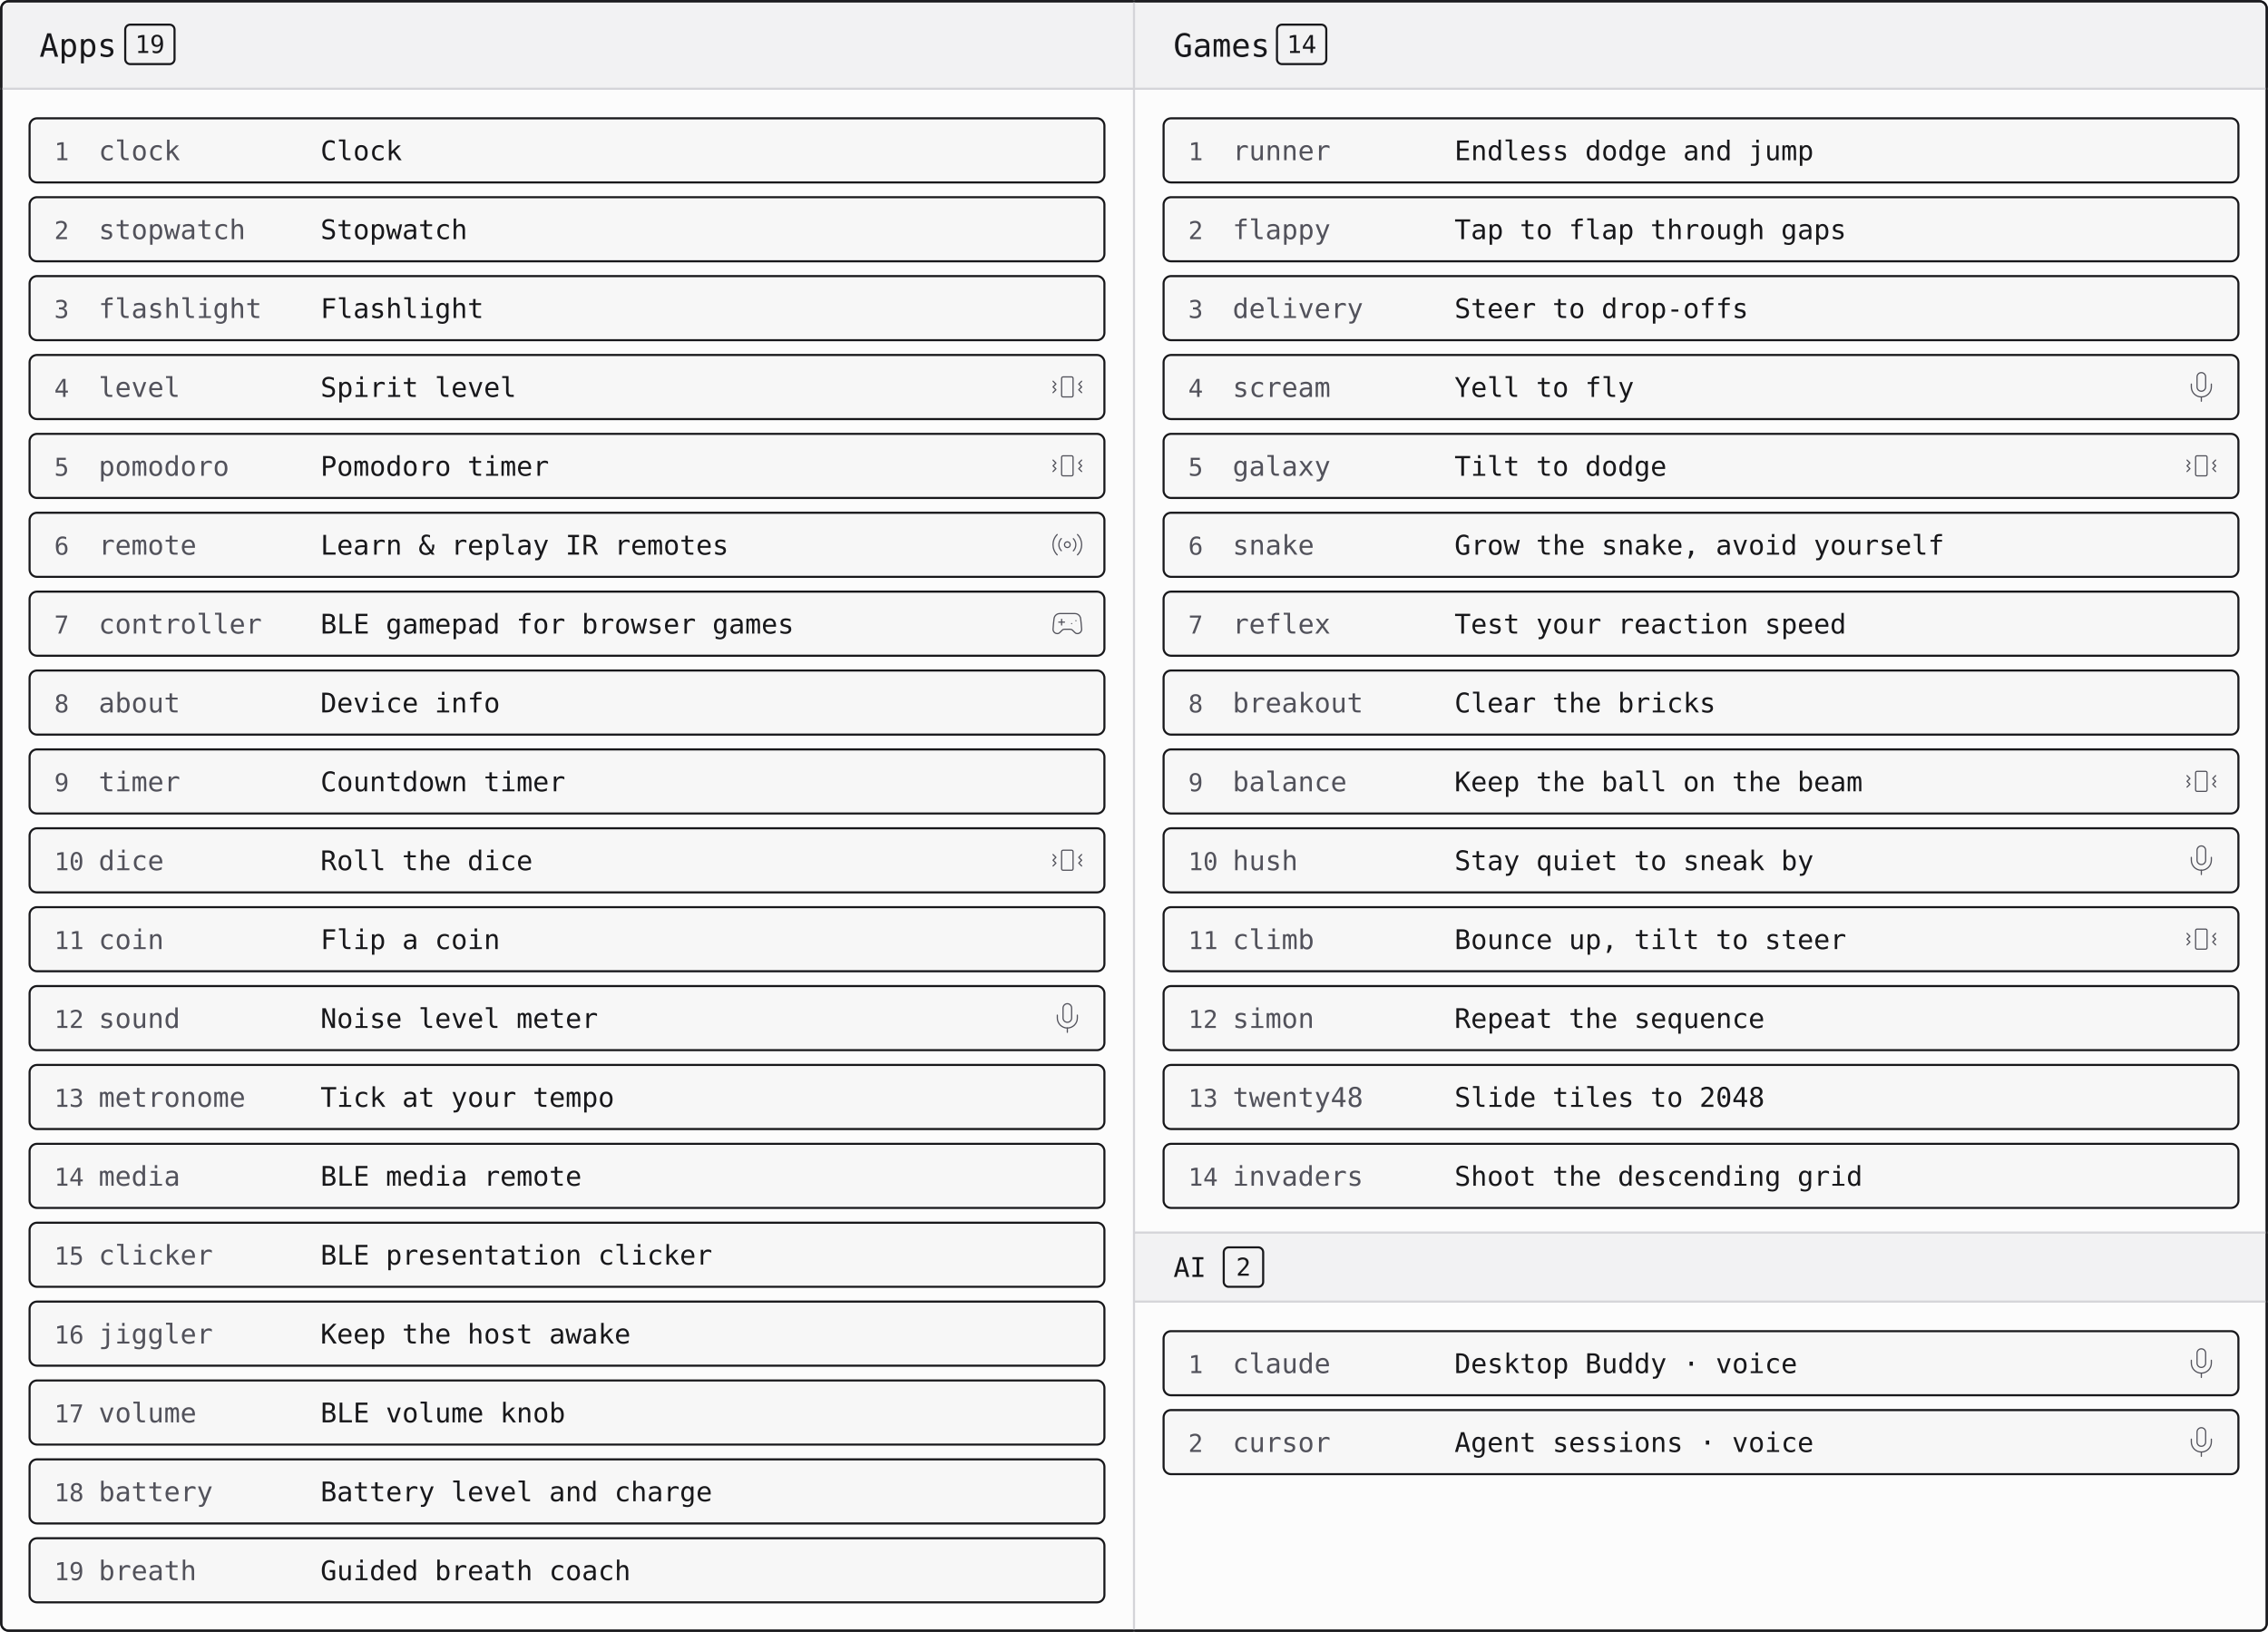
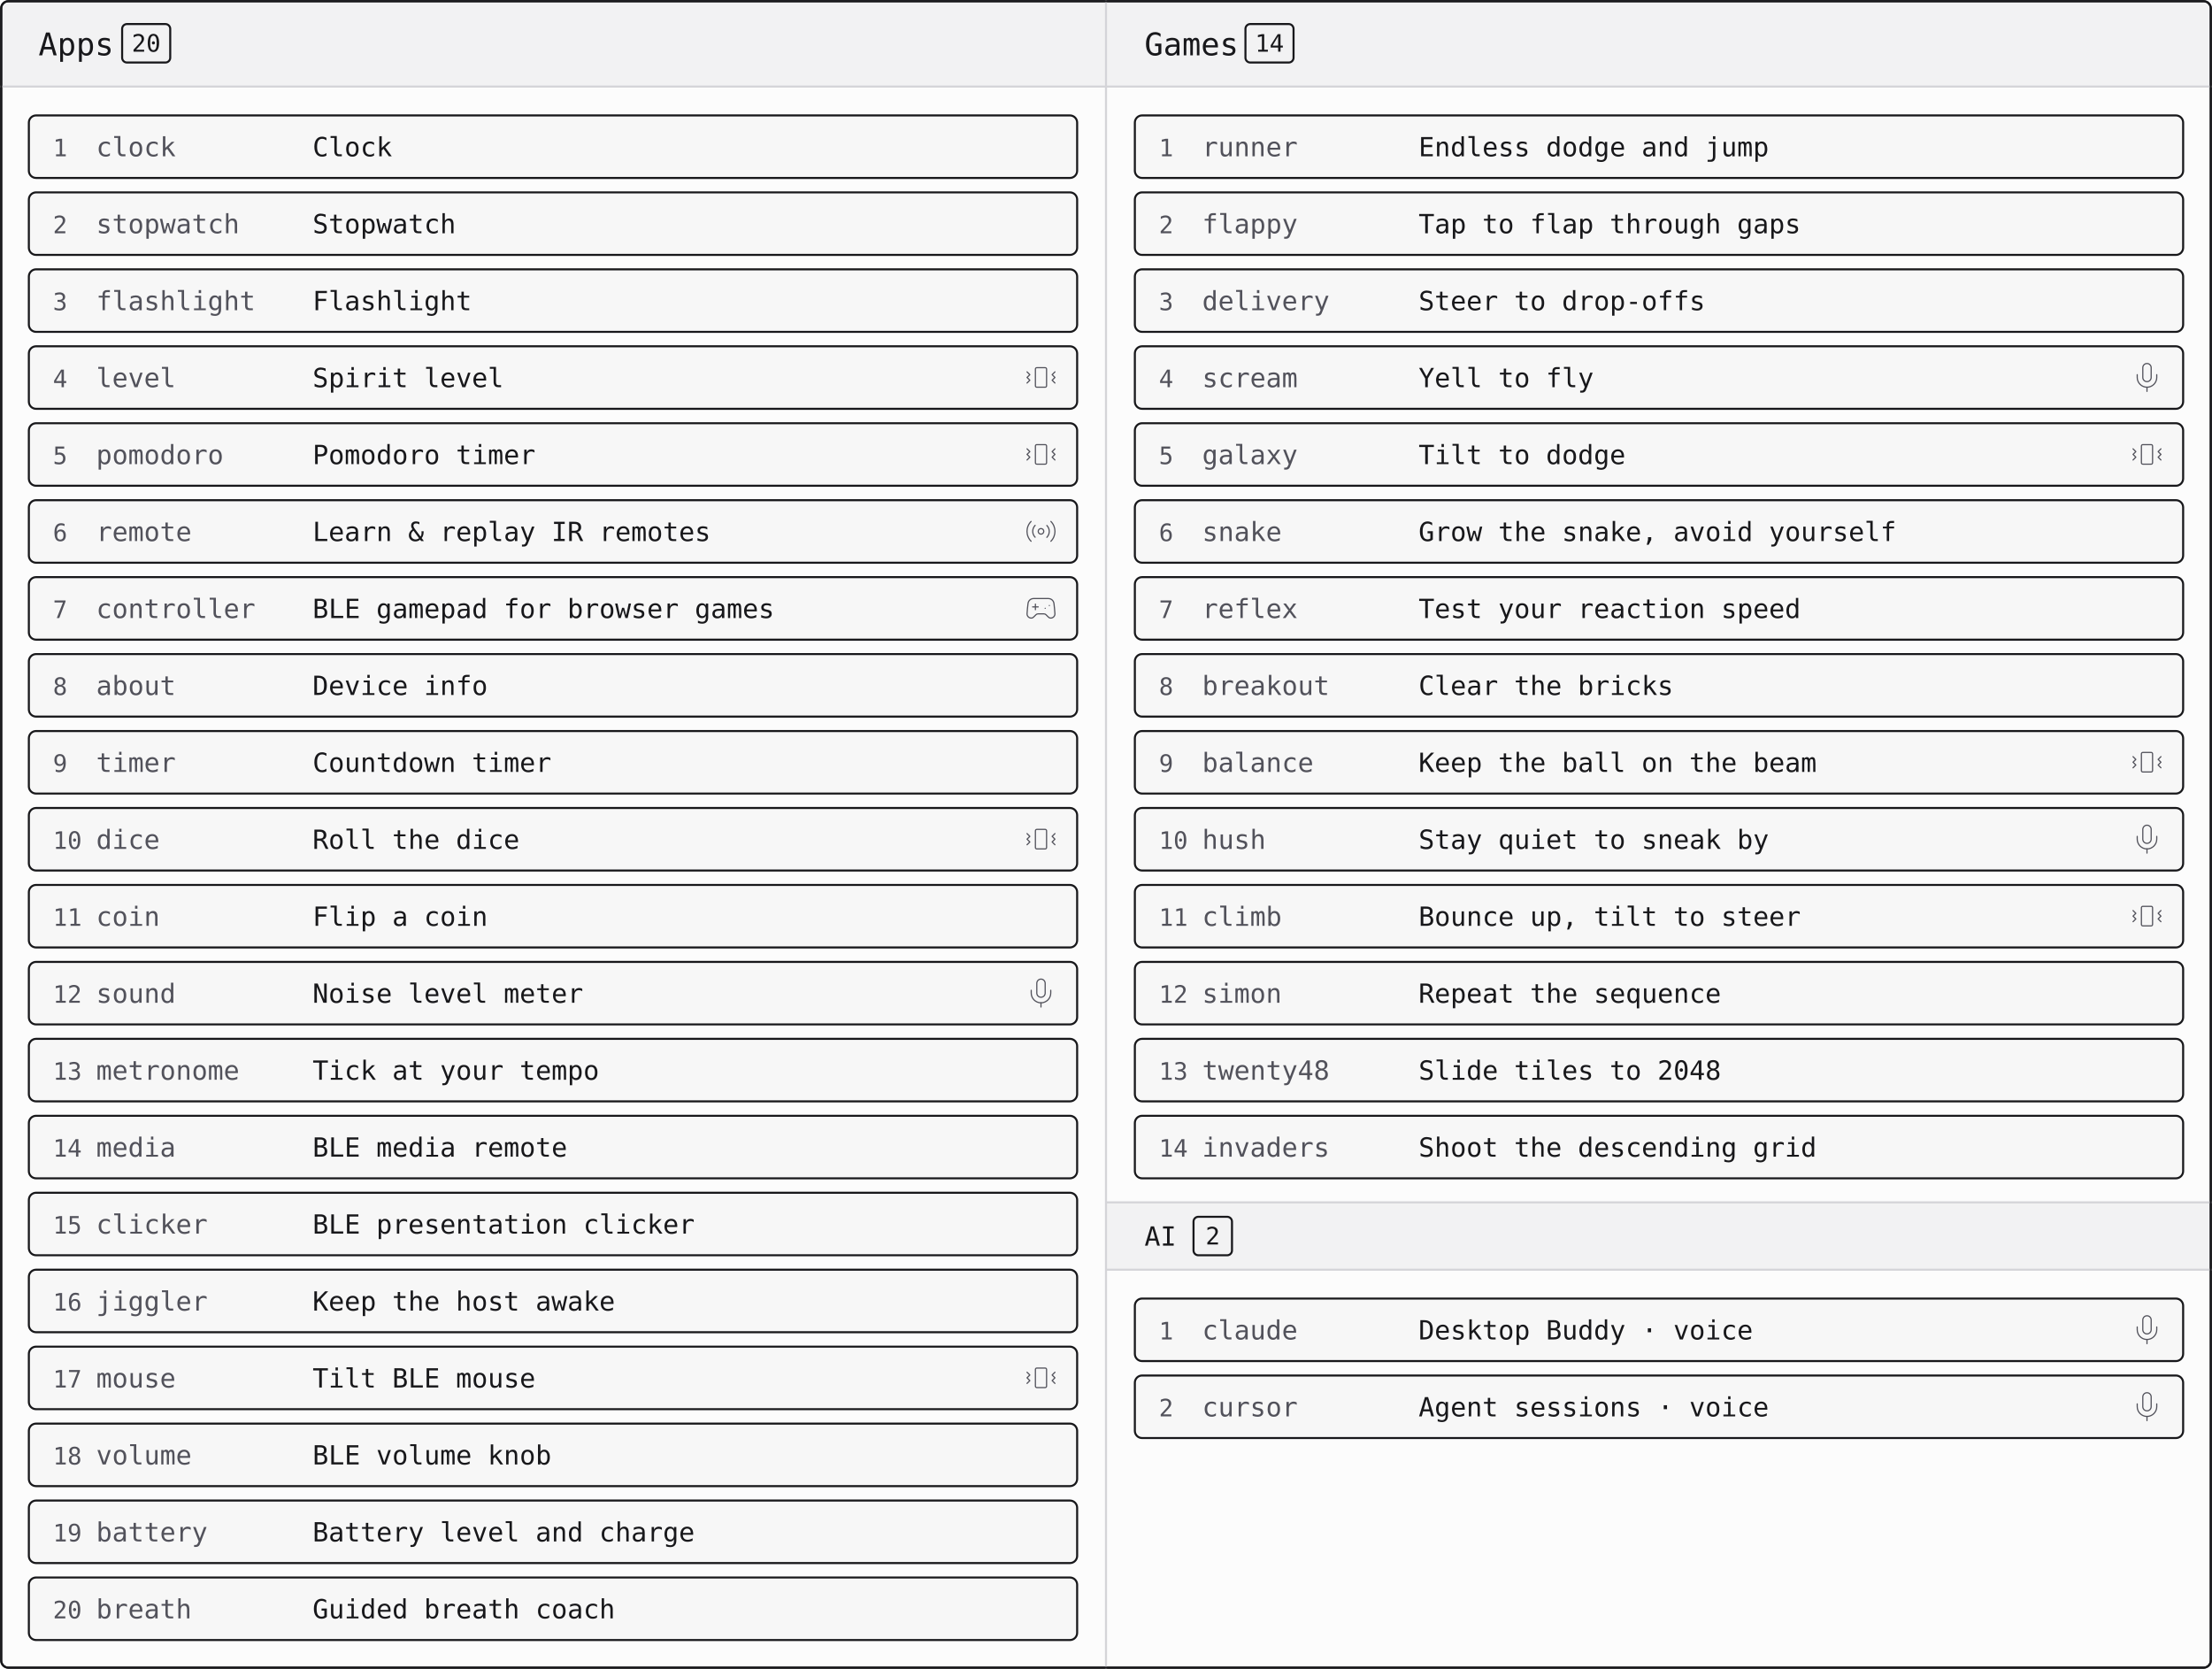
- <svg xmlns="http://www.w3.org/2000/svg" width="920" height="662" viewBox="0 0 920 662" role="img" aria-label="Apps, games, and AI catalog">
+ <svg xmlns="http://www.w3.org/2000/svg" width="920" height="694" viewBox="0 0 920 694" role="img" aria-label="Apps, games, and AI catalog">
  <style>
    text { font-family: ui-monospace, "SF Mono", Menlo, Consolas, monospace; }
    rect, path, line, circle { stroke-width: 0.85; }
    .panel { fill: rgba(24, 24, 27, 0.015); stroke: #18181b; }
    .bar-t { fill: rgba(24, 24, 27, 0.04); stroke: none; }
    .grid { stroke: #d4d4d8; }
    .head { font-size: 13px; font-weight: 500; fill: #18181b; }
    .sub { font-size: 11px; font-weight: 500; fill: #18181b; }
    .badge { fill: none; stroke: #18181b; }
    .badge-t { font-size: 10px; fill: #18181b; }
    .row { fill: rgba(24, 24, 27, 0.02); stroke: #18181b; }
    .idx { font-size: 10px; fill: #52525b; }
    .id { font-size: 11px; fill: #52525b; }
    .lbl { font-size: 11px; fill: #18181b; }
    .ico { fill: none; stroke: #52525b; stroke-width: 1.5; stroke-linecap: round; stroke-linejoin: round; }
  </style>
-   <rect class="panel" x="0.5" y="0.5" width="919" height="661" rx="3" />
+   <rect class="panel" x="0.5" y="0.5" width="919" height="693" rx="3" />
  <path class="bar-t" d="M0,3 A3,3 0 0 1 3,0 H460.0 A3,3 0 0 1 460.0,3 V36 H0 Z" />
  <line class="grid" x1="0" y1="36" x2="460.0" y2="36" />
  <text class="head" x="16" y="23">Apps</text>
  <rect class="badge" x="50.8" y="10.0" width="20" height="16" rx="2" />
-   <text class="badge-t" x="60.8" y="21.5" text-anchor="middle">19</text>
+   <text class="badge-t" x="60.8" y="21.5" text-anchor="middle">20</text>
  <rect class="row" x="12.0" y="48" width="436.0" height="26" rx="3" />
  <text class="idx" x="22.0" y="65">1</text>
  <text class="id" x="40.0" y="65">clock</text>
  <text class="lbl" x="130.0" y="65">Clock</text>
  <rect class="row" x="12.0" y="80" width="436.0" height="26" rx="3" />
  <text class="idx" x="22.0" y="97">2</text>
  <text class="id" x="40.0" y="97">stopwatch</text>
  <text class="lbl" x="130.0" y="97">Stopwatch</text>
  <rect class="row" x="12.0" y="112" width="436.0" height="26" rx="3" />
  <text class="idx" x="22.0" y="129">3</text>
  <text class="id" x="40.0" y="129">flashlight</text>
  <text class="lbl" x="130.0" y="129">Flashlight</text>
  <rect class="row" x="12.0" y="144" width="436.0" height="26" rx="3" />
  <text class="idx" x="22.0" y="161">4</text>
  <text class="id" x="40.0" y="161">level</text>
  <text class="lbl" x="130.0" y="161">Spirit level</text>
  <g class="ico" transform="translate(426.0,150) scale(0.58)">
    <path d="m2 8 2 2-2 2 2 2-2 2" />
    <path d="m22 8-2 2 2 2-2 2 2 2" />
    <rect width="8" height="14" x="8" y="5" rx="1" />
  </g>
  <rect class="row" x="12.0" y="176" width="436.0" height="26" rx="3" />
  <text class="idx" x="22.0" y="193">5</text>
  <text class="id" x="40.0" y="193">pomodoro</text>
  <text class="lbl" x="130.0" y="193">Pomodoro timer</text>
  <g class="ico" transform="translate(426.0,182) scale(0.58)">
    <path d="m2 8 2 2-2 2 2 2-2 2" />
    <path d="m22 8-2 2 2 2-2 2 2 2" />
    <rect width="8" height="14" x="8" y="5" rx="1" />
  </g>
  <rect class="row" x="12.0" y="208" width="436.0" height="26" rx="3" />
  <text class="idx" x="22.0" y="225">6</text>
  <text class="id" x="40.0" y="225">remote</text>
  <text class="lbl" x="130.0" y="225">Learn &amp; replay IR remotes</text>
  <g class="ico" transform="translate(426.0,214) scale(0.58)">
    <path d="M4.9 19.1C1 15.2 1 8.8 4.9 4.9" />
    <path d="M7.8 16.2c-2.3-2.3-2.3-6.1 0-8.5" />
    <circle cx="12" cy="12" r="2" />
    <path d="M16.2 7.8c2.3 2.3 2.3 6.1 0 8.5" />
    <path d="M19.1 4.9C23 8.8 23 15.2 19.1 19.1" />
  </g>
  <rect class="row" x="12.0" y="240" width="436.0" height="26" rx="3" />
  <text class="idx" x="22.0" y="257">7</text>
  <text class="id" x="40.0" y="257">controller</text>
  <text class="lbl" x="130.0" y="257">BLE gamepad for browser games</text>
  <g class="ico" transform="translate(426.0,246) scale(0.58)">
    <line x1="6" x2="10" y1="11" y2="11" />
    <line x1="8" x2="8" y1="9" y2="13" />
    <line x1="15" x2="15.01" y1="12" y2="12" />
    <line x1="18" x2="18.01" y1="10" y2="10" />
    <path d="M17.32 5H6.68a4 4 0 0 0-3.978 3.59c-.006.052-.01.101-.017.152C2.604 9.416 2 14.456 2 16a3 3 0 0 0 3 3c1 0 1.5-.5 2-1l1.414-1.414A2 2 0 0 1 9.828 16h4.344a2 2 0 0 1 1.414.586L17 18c.5.5 1 1 2 1a3 3 0 0 0 3-3c0-1.545-.604-6.584-.685-7.258-.007-.05-.011-.1-.017-.151A4 4 0 0 0 17.32 5z" />
  </g>
  <rect class="row" x="12.0" y="272" width="436.0" height="26" rx="3" />
  <text class="idx" x="22.0" y="289">8</text>
  <text class="id" x="40.0" y="289">about</text>
  <text class="lbl" x="130.0" y="289">Device info</text>
  <rect class="row" x="12.0" y="304" width="436.0" height="26" rx="3" />
  <text class="idx" x="22.0" y="321">9</text>
  <text class="id" x="40.0" y="321">timer</text>
  <text class="lbl" x="130.0" y="321">Countdown timer</text>
  <rect class="row" x="12.0" y="336" width="436.0" height="26" rx="3" />
  <text class="idx" x="22.0" y="353">10</text>
  <text class="id" x="40.0" y="353">dice</text>
  <text class="lbl" x="130.0" y="353">Roll the dice</text>
  <g class="ico" transform="translate(426.0,342) scale(0.58)">
    <path d="m2 8 2 2-2 2 2 2-2 2" />
    <path d="m22 8-2 2 2 2-2 2 2 2" />
    <rect width="8" height="14" x="8" y="5" rx="1" />
  </g>
  <rect class="row" x="12.0" y="368" width="436.0" height="26" rx="3" />
  <text class="idx" x="22.0" y="385">11</text>
  <text class="id" x="40.0" y="385">coin</text>
  <text class="lbl" x="130.0" y="385">Flip a coin</text>
  <rect class="row" x="12.0" y="400" width="436.0" height="26" rx="3" />
  <text class="idx" x="22.0" y="417">12</text>
  <text class="id" x="40.0" y="417">sound</text>
  <text class="lbl" x="130.0" y="417">Noise level meter</text>
  <g class="ico" transform="translate(426.0,406) scale(0.58)">
    <path d="M12 2a3 3 0 0 0-3 3v7a3 3 0 0 0 6 0V5a3 3 0 0 0-3-3Z" />
    <path d="M19 10v2a7 7 0 0 1-14 0v-2" />
    <line x1="12" x2="12" y1="19" y2="22" />
  </g>
  <rect class="row" x="12.0" y="432" width="436.0" height="26" rx="3" />
  <text class="idx" x="22.0" y="449">13</text>
  <text class="id" x="40.0" y="449">metronome</text>
  <text class="lbl" x="130.0" y="449">Tick at your tempo</text>
  <rect class="row" x="12.0" y="464" width="436.0" height="26" rx="3" />
  <text class="idx" x="22.0" y="481">14</text>
  <text class="id" x="40.0" y="481">media</text>
  <text class="lbl" x="130.0" y="481">BLE media remote</text>
  <rect class="row" x="12.0" y="496" width="436.0" height="26" rx="3" />
  <text class="idx" x="22.0" y="513">15</text>
  <text class="id" x="40.0" y="513">clicker</text>
  <text class="lbl" x="130.0" y="513">BLE presentation clicker</text>
  <rect class="row" x="12.0" y="528" width="436.0" height="26" rx="3" />
  <text class="idx" x="22.0" y="545">16</text>
  <text class="id" x="40.0" y="545">jiggler</text>
  <text class="lbl" x="130.0" y="545">Keep the host awake</text>
  <rect class="row" x="12.0" y="560" width="436.0" height="26" rx="3" />
  <text class="idx" x="22.0" y="577">17</text>
-   <text class="id" x="40.0" y="577">volume</text>
-   <text class="lbl" x="130.0" y="577">BLE volume knob</text>
+   <text class="id" x="40.0" y="577">mouse</text>
+   <text class="lbl" x="130.0" y="577">Tilt BLE mouse</text>
+   <g class="ico" transform="translate(426.0,566) scale(0.58)">
+     <path d="m2 8 2 2-2 2 2 2-2 2" />
+     <path d="m22 8-2 2 2 2-2 2 2 2" />
+     <rect width="8" height="14" x="8" y="5" rx="1" />
+   </g>
  <rect class="row" x="12.0" y="592" width="436.0" height="26" rx="3" />
  <text class="idx" x="22.0" y="609">18</text>
-   <text class="id" x="40.0" y="609">battery</text>
-   <text class="lbl" x="130.0" y="609">Battery level and charge</text>
+   <text class="id" x="40.0" y="609">volume</text>
+   <text class="lbl" x="130.0" y="609">BLE volume knob</text>
  <rect class="row" x="12.0" y="624" width="436.0" height="26" rx="3" />
  <text class="idx" x="22.0" y="641">19</text>
-   <text class="id" x="40.0" y="641">breath</text>
-   <text class="lbl" x="130.0" y="641">Guided breath coach</text>
+   <text class="id" x="40.0" y="641">battery</text>
+   <text class="lbl" x="130.0" y="641">Battery level and charge</text>
+   <rect class="row" x="12.0" y="656" width="436.0" height="26" rx="3" />
+   <text class="idx" x="22.0" y="673">20</text>
+   <text class="id" x="40.0" y="673">breath</text>
+   <text class="lbl" x="130.0" y="673">Guided breath coach</text>
  <path class="bar-t" d="M460.0,3 A3,3 0 0 1 463.0,0 H917 A3,3 0 0 1 920,3 V36 H460.0 Z" />
  <line class="grid" x1="460.0" y1="36" x2="920" y2="36" />
  <text class="head" x="476.0" y="23">Games</text>
  <rect class="badge" x="518.0" y="10.0" width="20" height="16" rx="2" />
  <text class="badge-t" x="528.0" y="21.5" text-anchor="middle">14</text>
  <rect class="row" x="472.0" y="48" width="436.0" height="26" rx="3" />
  <text class="idx" x="482.0" y="65">1</text>
  <text class="id" x="500.0" y="65">runner</text>
  <text class="lbl" x="590.0" y="65">Endless dodge and jump</text>
  <rect class="row" x="472.0" y="80" width="436.0" height="26" rx="3" />
  <text class="idx" x="482.0" y="97">2</text>
  <text class="id" x="500.0" y="97">flappy</text>
  <text class="lbl" x="590.0" y="97">Tap to flap through gaps</text>
  <rect class="row" x="472.0" y="112" width="436.0" height="26" rx="3" />
  <text class="idx" x="482.0" y="129">3</text>
  <text class="id" x="500.0" y="129">delivery</text>
  <text class="lbl" x="590.0" y="129">Steer to drop-offs</text>
  <rect class="row" x="472.0" y="144" width="436.0" height="26" rx="3" />
  <text class="idx" x="482.0" y="161">4</text>
  <text class="id" x="500.0" y="161">scream</text>
  <text class="lbl" x="590.0" y="161">Yell to fly</text>
  <g class="ico" transform="translate(886.0,150) scale(0.58)">
    <path d="M12 2a3 3 0 0 0-3 3v7a3 3 0 0 0 6 0V5a3 3 0 0 0-3-3Z" />
    <path d="M19 10v2a7 7 0 0 1-14 0v-2" />
    <line x1="12" x2="12" y1="19" y2="22" />
  </g>
  <rect class="row" x="472.0" y="176" width="436.0" height="26" rx="3" />
  <text class="idx" x="482.0" y="193">5</text>
  <text class="id" x="500.0" y="193">galaxy</text>
  <text class="lbl" x="590.0" y="193">Tilt to dodge</text>
  <g class="ico" transform="translate(886.0,182) scale(0.58)">
    <path d="m2 8 2 2-2 2 2 2-2 2" />
    <path d="m22 8-2 2 2 2-2 2 2 2" />
    <rect width="8" height="14" x="8" y="5" rx="1" />
  </g>
  <rect class="row" x="472.0" y="208" width="436.0" height="26" rx="3" />
  <text class="idx" x="482.0" y="225">6</text>
  <text class="id" x="500.0" y="225">snake</text>
  <text class="lbl" x="590.0" y="225">Grow the snake, avoid yourself</text>
  <rect class="row" x="472.0" y="240" width="436.0" height="26" rx="3" />
  <text class="idx" x="482.0" y="257">7</text>
  <text class="id" x="500.0" y="257">reflex</text>
  <text class="lbl" x="590.0" y="257">Test your reaction speed</text>
  <rect class="row" x="472.0" y="272" width="436.0" height="26" rx="3" />
  <text class="idx" x="482.0" y="289">8</text>
  <text class="id" x="500.0" y="289">breakout</text>
  <text class="lbl" x="590.0" y="289">Clear the bricks</text>
  <rect class="row" x="472.0" y="304" width="436.0" height="26" rx="3" />
  <text class="idx" x="482.0" y="321">9</text>
  <text class="id" x="500.0" y="321">balance</text>
  <text class="lbl" x="590.0" y="321">Keep the ball on the beam</text>
  <g class="ico" transform="translate(886.0,310) scale(0.58)">
    <path d="m2 8 2 2-2 2 2 2-2 2" />
    <path d="m22 8-2 2 2 2-2 2 2 2" />
    <rect width="8" height="14" x="8" y="5" rx="1" />
  </g>
  <rect class="row" x="472.0" y="336" width="436.0" height="26" rx="3" />
  <text class="idx" x="482.0" y="353">10</text>
  <text class="id" x="500.0" y="353">hush</text>
  <text class="lbl" x="590.0" y="353">Stay quiet to sneak by</text>
  <g class="ico" transform="translate(886.0,342) scale(0.58)">
    <path d="M12 2a3 3 0 0 0-3 3v7a3 3 0 0 0 6 0V5a3 3 0 0 0-3-3Z" />
    <path d="M19 10v2a7 7 0 0 1-14 0v-2" />
    <line x1="12" x2="12" y1="19" y2="22" />
  </g>
  <rect class="row" x="472.0" y="368" width="436.0" height="26" rx="3" />
  <text class="idx" x="482.0" y="385">11</text>
  <text class="id" x="500.0" y="385">climb</text>
  <text class="lbl" x="590.0" y="385">Bounce up, tilt to steer</text>
  <g class="ico" transform="translate(886.0,374) scale(0.58)">
    <path d="m2 8 2 2-2 2 2 2-2 2" />
    <path d="m22 8-2 2 2 2-2 2 2 2" />
    <rect width="8" height="14" x="8" y="5" rx="1" />
  </g>
  <rect class="row" x="472.0" y="400" width="436.0" height="26" rx="3" />
  <text class="idx" x="482.0" y="417">12</text>
  <text class="id" x="500.0" y="417">simon</text>
  <text class="lbl" x="590.0" y="417">Repeat the sequence</text>
  <rect class="row" x="472.0" y="432" width="436.0" height="26" rx="3" />
  <text class="idx" x="482.0" y="449">13</text>
  <text class="id" x="500.0" y="449">twenty48</text>
  <text class="lbl" x="590.0" y="449">Slide tiles to 2048</text>
  <rect class="row" x="472.0" y="464" width="436.0" height="26" rx="3" />
  <text class="idx" x="482.0" y="481">14</text>
  <text class="id" x="500.0" y="481">invaders</text>
  <text class="lbl" x="590.0" y="481">Shoot the descending grid</text>
  <rect class="bar-t" x="460.0" y="500" width="460.0" height="28" />
  <line class="grid" x1="460.0" y1="500" x2="920" y2="500" />
  <line class="grid" x1="460.0" y1="528" x2="920" y2="528" />
  <text class="sub" x="476.0" y="518">AI</text>
  <rect class="badge" x="496.4" y="506" width="16" height="16" rx="2" />
  <text class="badge-t" x="504.4" y="517.5" text-anchor="middle">2</text>
  <rect class="row" x="472.0" y="540" width="436.0" height="26" rx="3" />
  <text class="idx" x="482.0" y="557">1</text>
  <text class="id" x="500.0" y="557">claude</text>
  <text class="lbl" x="590.0" y="557">Desktop Buddy · voice</text>
  <g class="ico" transform="translate(886.0,546) scale(0.58)">
    <path d="M12 2a3 3 0 0 0-3 3v7a3 3 0 0 0 6 0V5a3 3 0 0 0-3-3Z" />
    <path d="M19 10v2a7 7 0 0 1-14 0v-2" />
    <line x1="12" x2="12" y1="19" y2="22" />
  </g>
  <rect class="row" x="472.0" y="572" width="436.0" height="26" rx="3" />
  <text class="idx" x="482.0" y="589">2</text>
  <text class="id" x="500.0" y="589">cursor</text>
  <text class="lbl" x="590.0" y="589">Agent sessions · voice</text>
  <g class="ico" transform="translate(886.0,578) scale(0.58)">
    <path d="M12 2a3 3 0 0 0-3 3v7a3 3 0 0 0 6 0V5a3 3 0 0 0-3-3Z" />
    <path d="M19 10v2a7 7 0 0 1-14 0v-2" />
    <line x1="12" x2="12" y1="19" y2="22" />
  </g>
-   <line class="grid" x1="460.0" y1="0" x2="460.0" y2="662" />
-   <rect class="panel" x="0.5" y="0.5" width="919" height="661" rx="3" style="fill:none" />
+   <line class="grid" x1="460.0" y1="0" x2="460.0" y2="694" />
+   <rect class="panel" x="0.5" y="0.5" width="919" height="693" rx="3" style="fill:none" />
</svg>
